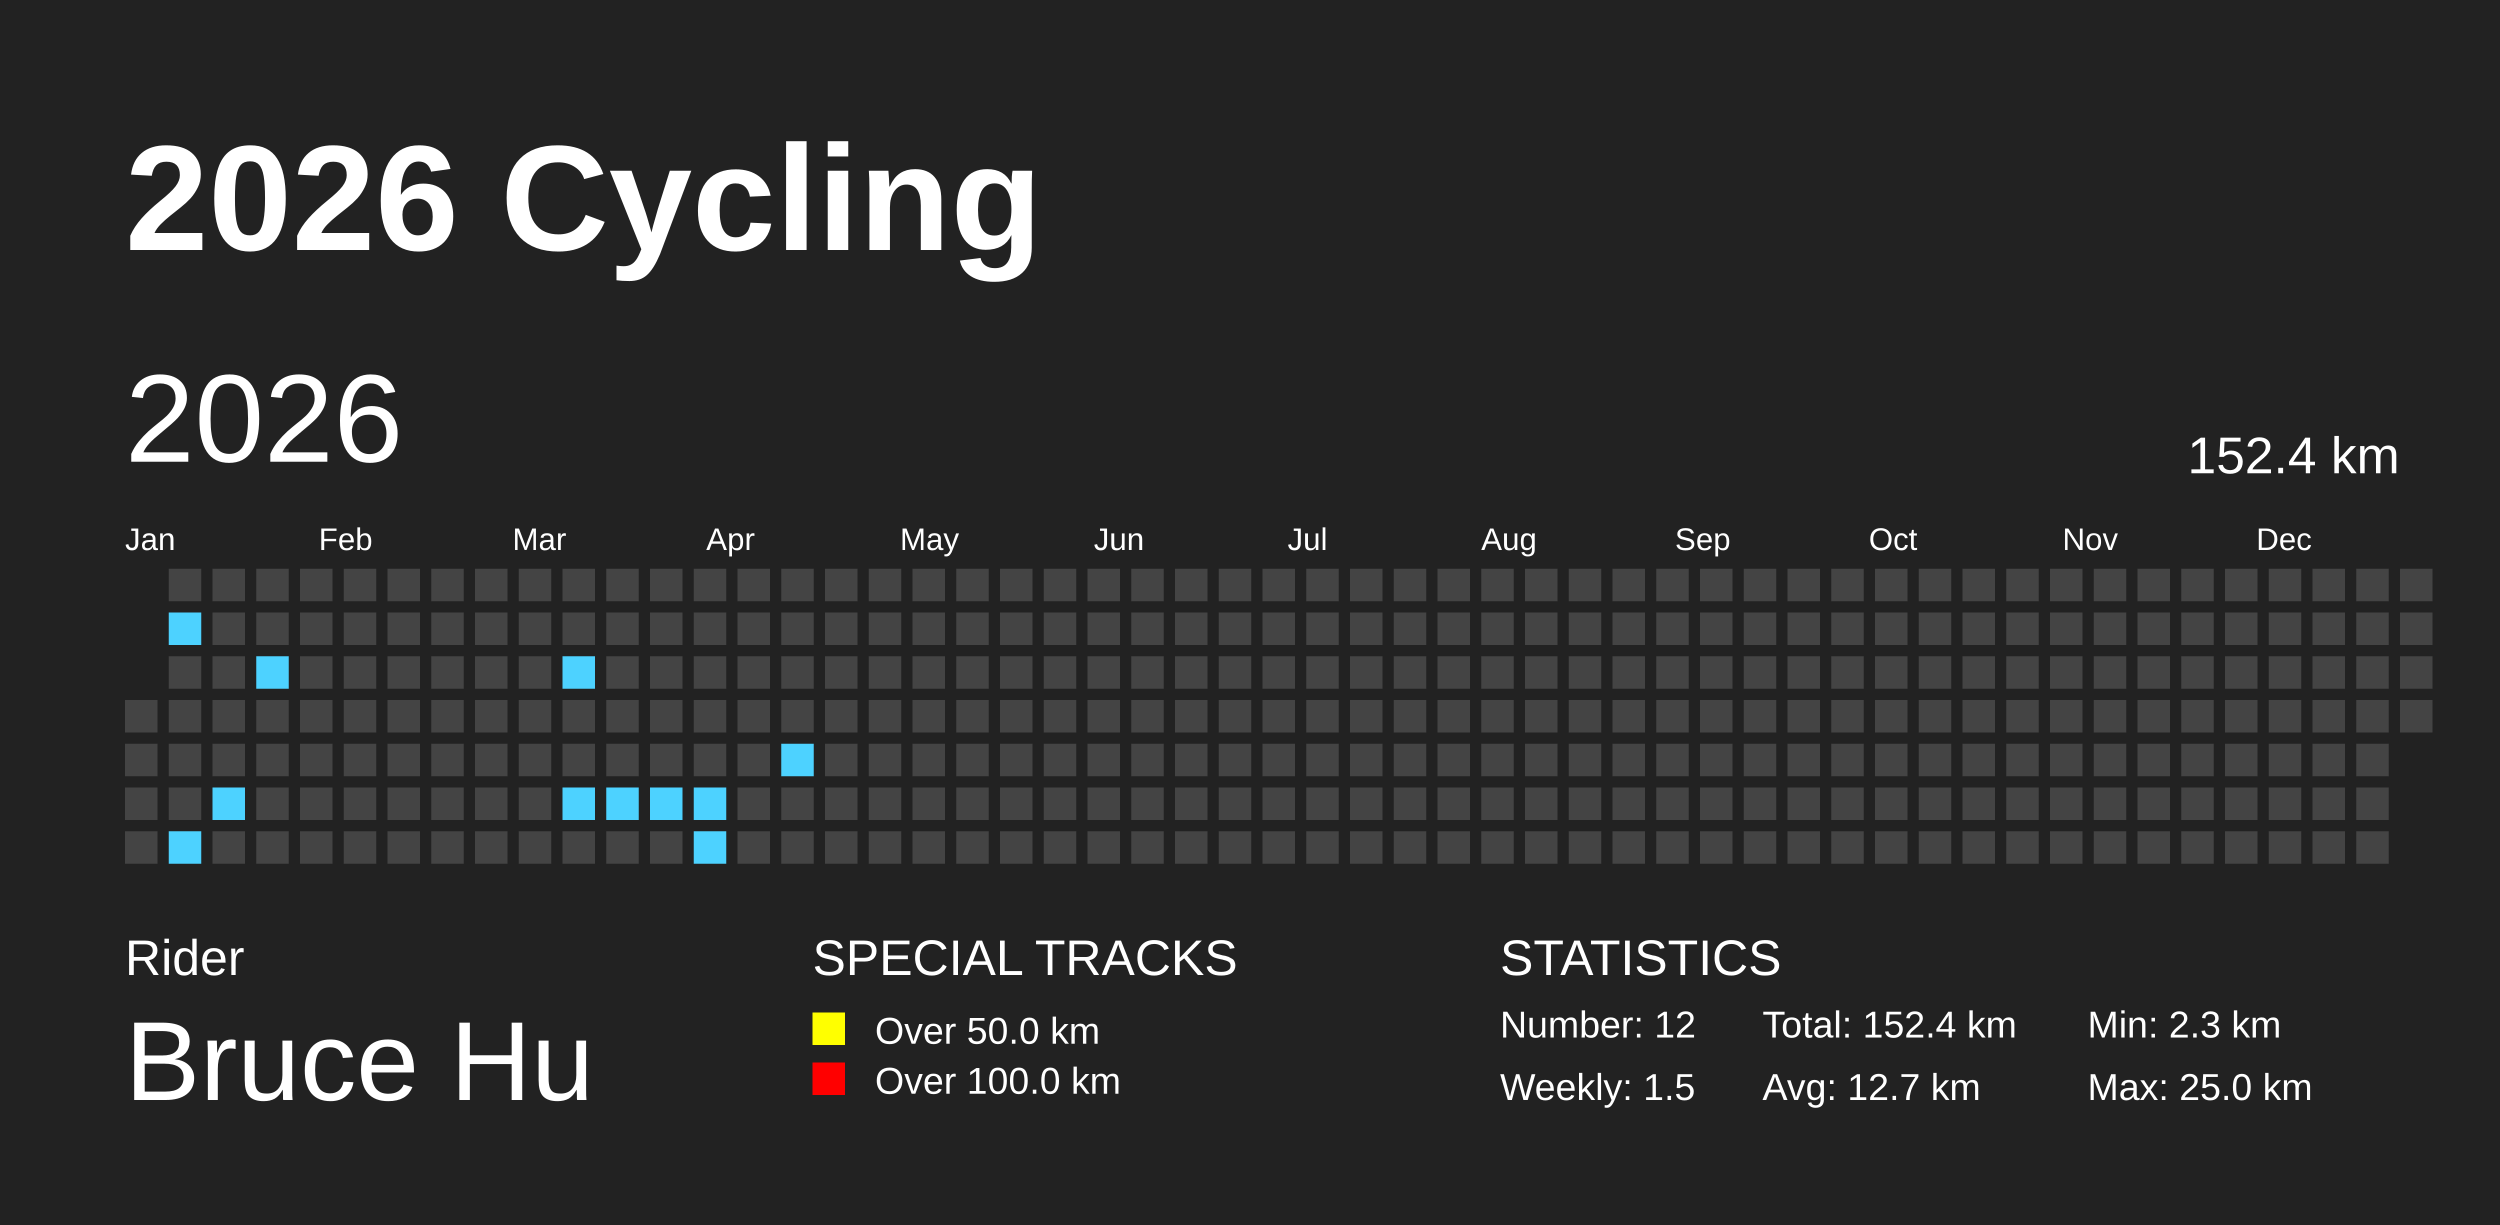
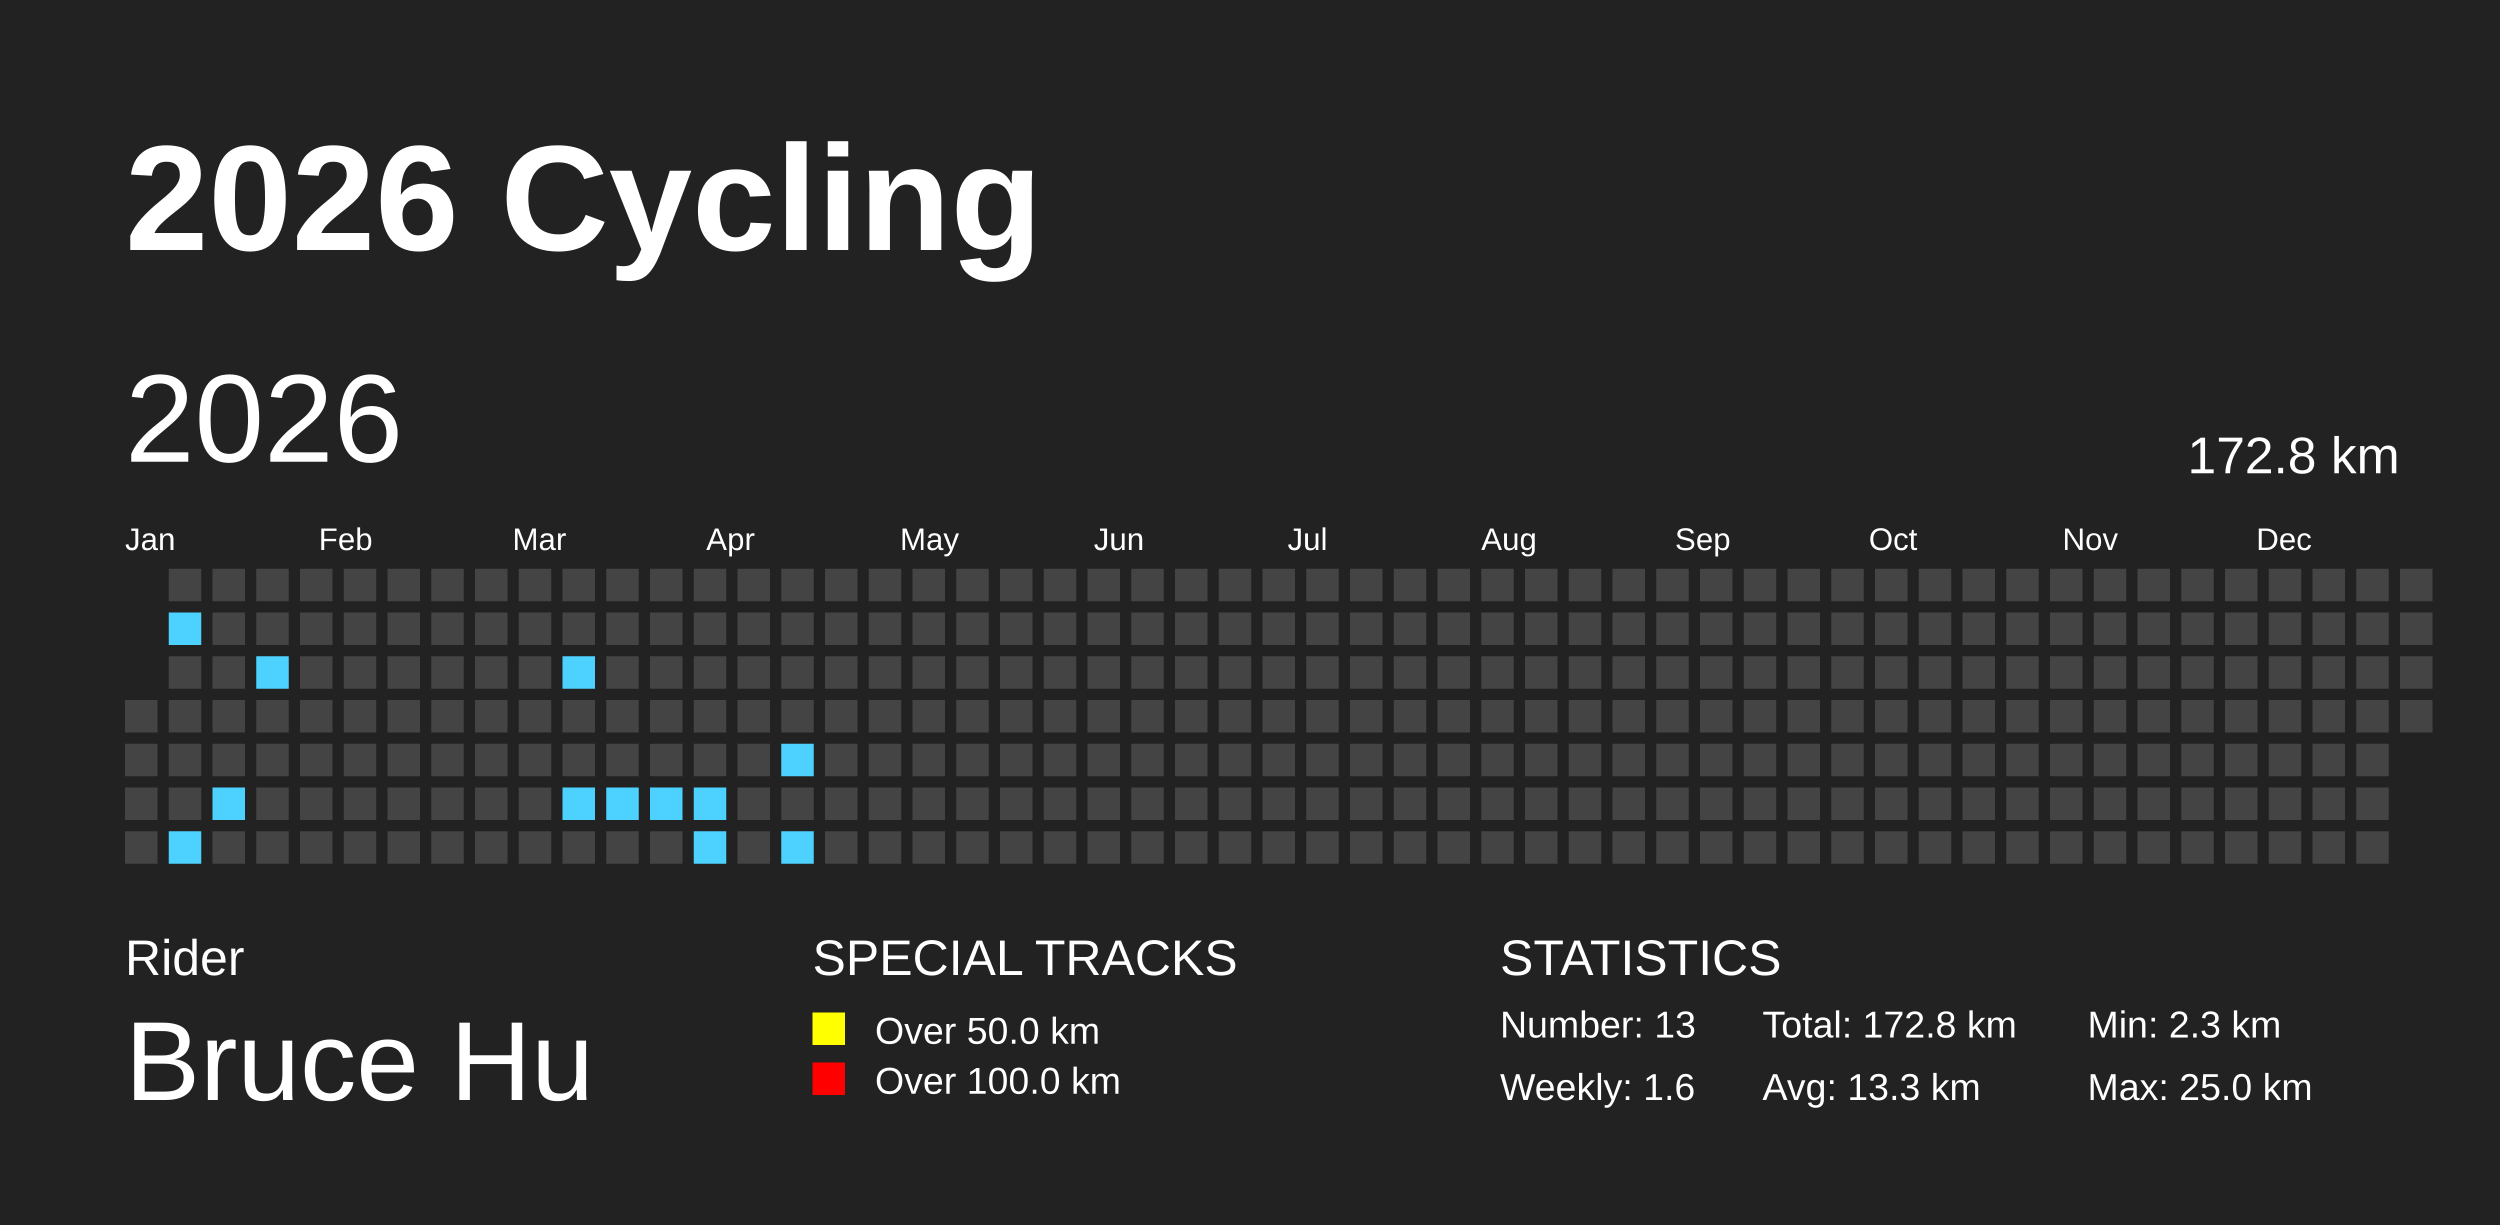
<svg xmlns="http://www.w3.org/2000/svg" baseProfile="full" height="98mm" version="1.1" viewBox="0,0,200,98" width="200mm">
  <defs />
  <rect fill="#222222" height="98" width="200" x="0" y="0" />
  <text fill="#FFFFFF" style="font-size:12px; font-family:Arial; font-weight:bold;" x="10" y="20">2026 Cycling</text>
  <text fill="#FFFFFF" style="font-size:4px; font-family:Arial" x="10" y="78">Rider</text>
  <text fill="#FFFFFF" style="font-size:9px; font-family:Arial" x="10" y="88">Bruce Hu</text>
  <text fill="#FFFFFF" style="font-size:4px; font-family:Arial" x="65" y="78">SPECIAL TRACKS</text>
  <rect fill="yellow" height="2.6" width="2.6" x="65" y="81" />
  <text fill="#FFFFFF" style="font-size:3px; font-family:Arial" x="70" y="83.5">Over 50.0 km</text>
  <rect fill="red" height="2.6" width="2.6" x="65" y="85" />
  <text fill="#FFFFFF" style="font-size:3px; font-family:Arial" x="70" y="87.5">Over 100.0 km</text>
  <text fill="#FFFFFF" style="font-size:4px; font-family:Arial" x="120" y="78">STATISTICS</text>
-   <text fill="#FFFFFF" style="font-size:3px; font-family:Arial" x="120" y="83">Number: 12</text>
-   <text fill="#FFFFFF" style="font-size:3px; font-family:Arial" x="120" y="88">Weekly: 1.5</text>
-   <text fill="#FFFFFF" style="font-size:3px; font-family:Arial" x="141" y="83">Total: 152.4 km</text>
-   <text fill="#FFFFFF" style="font-size:3px; font-family:Arial" x="141" y="88">Avg: 12.7 km</text>
+   <text fill="#FFFFFF" style="font-size:3px; font-family:Arial" x="120" y="83">Number: 13</text>
+   <text fill="#FFFFFF" style="font-size:3px; font-family:Arial" x="120" y="88">Weekly: 1.6</text>
+   <text fill="#FFFFFF" style="font-size:3px; font-family:Arial" x="141" y="83">Total: 172.8 km</text>
+   <text fill="#FFFFFF" style="font-size:3px; font-family:Arial" x="141" y="88">Avg: 13.3 km</text>
  <text fill="#FFFFFF" style="font-size:3px; font-family:Arial" x="167" y="83">Min: 2.3 km</text>
  <text fill="#FFFFFF" style="font-size:3px; font-family:Arial" x="167" y="88">Max: 25.0 km</text>
  <text dominant-baseline="hanging" fill="#FFFFFF" style="font-size:10.0px; font-family:Arial;" x="10" y="30">2026</text>
-   <text dominant-baseline="hanging" fill="#FFFFFF" style="font-size:4.125px; font-family:Arial;" x="175" y="35">152.4 km</text>
+   <text dominant-baseline="hanging" fill="#FFFFFF" style="font-size:4.125px; font-family:Arial;" x="175" y="35">172.8 km</text>
  <text fill="#FFFFFF" style="font-size:2.5px; font-family:Arial" x="10.0" y="44">Jan</text>
  <text fill="#FFFFFF" style="font-size:2.5px; font-family:Arial" x="25.5" y="44">Feb</text>
  <text fill="#FFFFFF" style="font-size:2.5px; font-family:Arial" x="41.0" y="44">Mar</text>
  <text fill="#FFFFFF" style="font-size:2.5px; font-family:Arial" x="56.5" y="44">Apr</text>
  <text fill="#FFFFFF" style="font-size:2.5px; font-family:Arial" x="72.0" y="44">May</text>
  <text fill="#FFFFFF" style="font-size:2.5px; font-family:Arial" x="87.5" y="44">Jun</text>
  <text fill="#FFFFFF" style="font-size:2.5px; font-family:Arial" x="103.0" y="44">Jul</text>
  <text fill="#FFFFFF" style="font-size:2.5px; font-family:Arial" x="118.5" y="44">Aug</text>
  <text fill="#FFFFFF" style="font-size:2.5px; font-family:Arial" x="134.0" y="44">Sep</text>
  <text fill="#FFFFFF" style="font-size:2.5px; font-family:Arial" x="149.5" y="44">Oct</text>
  <text fill="#FFFFFF" style="font-size:2.5px; font-family:Arial" x="165.0" y="44">Nov</text>
  <text fill="#FFFFFF" style="font-size:2.5px; font-family:Arial" x="180.5" y="44">Dec</text>
  <rect fill="#444444" height="2.6" width="2.6" x="10.0" y="56.0" />
  <rect fill="#444444" height="2.6" width="2.6" x="10.0" y="59.5" />
  <rect fill="#444444" height="2.6" width="2.6" x="10.0" y="63.0" />
  <rect fill="#444444" height="2.6" width="2.6" x="10.0" y="66.5" />
  <rect fill="#444444" height="2.6" width="2.6" x="13.5" y="45.5" />
  <rect fill="#4DD2FF" height="2.6" width="2.6" x="13.5" y="49.0" />
  <rect fill="#444444" height="2.6" width="2.6" x="13.5" y="52.5" />
  <rect fill="#444444" height="2.6" width="2.6" x="13.5" y="56.0" />
  <rect fill="#444444" height="2.6" width="2.6" x="13.5" y="59.5" />
  <rect fill="#444444" height="2.6" width="2.6" x="13.5" y="63.0" />
  <rect fill="#4DD2FF" height="2.6" width="2.6" x="13.5" y="66.5" />
  <rect fill="#444444" height="2.6" width="2.6" x="17.0" y="45.5" />
  <rect fill="#444444" height="2.6" width="2.6" x="17.0" y="49.0" />
  <rect fill="#444444" height="2.6" width="2.6" x="17.0" y="52.5" />
  <rect fill="#444444" height="2.6" width="2.6" x="17.0" y="56.0" />
  <rect fill="#444444" height="2.6" width="2.6" x="17.0" y="59.5" />
  <rect fill="#4DD2FF" height="2.6" width="2.6" x="17.0" y="63.0" />
  <rect fill="#444444" height="2.6" width="2.6" x="17.0" y="66.5" />
  <rect fill="#444444" height="2.6" width="2.6" x="20.5" y="45.5" />
  <rect fill="#444444" height="2.6" width="2.6" x="20.5" y="49.0" />
  <rect fill="#4DD2FF" height="2.6" width="2.6" x="20.5" y="52.5" />
  <rect fill="#444444" height="2.6" width="2.6" x="20.5" y="56.0" />
  <rect fill="#444444" height="2.6" width="2.6" x="20.5" y="59.5" />
  <rect fill="#444444" height="2.6" width="2.6" x="20.5" y="63.0" />
  <rect fill="#444444" height="2.6" width="2.6" x="20.5" y="66.5" />
  <rect fill="#444444" height="2.6" width="2.6" x="24.0" y="45.5" />
  <rect fill="#444444" height="2.6" width="2.6" x="24.0" y="49.0" />
  <rect fill="#444444" height="2.6" width="2.6" x="24.0" y="52.5" />
  <rect fill="#444444" height="2.6" width="2.6" x="24.0" y="56.0" />
  <rect fill="#444444" height="2.6" width="2.6" x="24.0" y="59.5" />
  <rect fill="#444444" height="2.6" width="2.6" x="24.0" y="63.0" />
  <rect fill="#444444" height="2.6" width="2.6" x="24.0" y="66.5" />
  <rect fill="#444444" height="2.6" width="2.6" x="27.5" y="45.5" />
  <rect fill="#444444" height="2.6" width="2.6" x="27.5" y="49.0" />
  <rect fill="#444444" height="2.6" width="2.6" x="27.5" y="52.5" />
  <rect fill="#444444" height="2.6" width="2.6" x="27.5" y="56.0" />
  <rect fill="#444444" height="2.6" width="2.6" x="27.5" y="59.5" />
  <rect fill="#444444" height="2.6" width="2.6" x="27.5" y="63.0" />
  <rect fill="#444444" height="2.6" width="2.6" x="27.5" y="66.5" />
  <rect fill="#444444" height="2.6" width="2.6" x="31.0" y="45.5" />
  <rect fill="#444444" height="2.6" width="2.6" x="31.0" y="49.0" />
  <rect fill="#444444" height="2.6" width="2.6" x="31.0" y="52.5" />
  <rect fill="#444444" height="2.6" width="2.6" x="31.0" y="56.0" />
  <rect fill="#444444" height="2.6" width="2.6" x="31.0" y="59.5" />
  <rect fill="#444444" height="2.6" width="2.6" x="31.0" y="63.0" />
  <rect fill="#444444" height="2.6" width="2.6" x="31.0" y="66.5" />
  <rect fill="#444444" height="2.6" width="2.6" x="34.5" y="45.5" />
  <rect fill="#444444" height="2.6" width="2.6" x="34.5" y="49.0" />
  <rect fill="#444444" height="2.6" width="2.6" x="34.5" y="52.5" />
  <rect fill="#444444" height="2.6" width="2.6" x="34.5" y="56.0" />
  <rect fill="#444444" height="2.6" width="2.6" x="34.5" y="59.5" />
  <rect fill="#444444" height="2.6" width="2.6" x="34.5" y="63.0" />
  <rect fill="#444444" height="2.6" width="2.6" x="34.5" y="66.5" />
  <rect fill="#444444" height="2.6" width="2.6" x="38.0" y="45.5" />
  <rect fill="#444444" height="2.6" width="2.6" x="38.0" y="49.0" />
  <rect fill="#444444" height="2.6" width="2.6" x="38.0" y="52.5" />
  <rect fill="#444444" height="2.6" width="2.6" x="38.0" y="56.0" />
  <rect fill="#444444" height="2.6" width="2.6" x="38.0" y="59.5" />
  <rect fill="#444444" height="2.6" width="2.6" x="38.0" y="63.0" />
  <rect fill="#444444" height="2.6" width="2.6" x="38.0" y="66.5" />
  <rect fill="#444444" height="2.6" width="2.6" x="41.5" y="45.5" />
  <rect fill="#444444" height="2.6" width="2.6" x="41.5" y="49.0" />
  <rect fill="#444444" height="2.6" width="2.6" x="41.5" y="52.5" />
  <rect fill="#444444" height="2.6" width="2.6" x="41.5" y="56.0" />
  <rect fill="#444444" height="2.6" width="2.6" x="41.5" y="59.5" />
  <rect fill="#444444" height="2.6" width="2.6" x="41.5" y="63.0" />
  <rect fill="#444444" height="2.6" width="2.6" x="41.5" y="66.5" />
  <rect fill="#444444" height="2.6" width="2.6" x="45.0" y="45.5" />
  <rect fill="#444444" height="2.6" width="2.6" x="45.0" y="49.0" />
  <rect fill="#4DD2FF" height="2.6" width="2.6" x="45.0" y="52.5" />
  <rect fill="#444444" height="2.6" width="2.6" x="45.0" y="56.0" />
  <rect fill="#444444" height="2.6" width="2.6" x="45.0" y="59.5" />
  <rect fill="#4DD2FF" height="2.6" width="2.6" x="45.0" y="63.0" />
  <rect fill="#444444" height="2.6" width="2.6" x="45.0" y="66.5" />
  <rect fill="#444444" height="2.6" width="2.6" x="48.5" y="45.5" />
  <rect fill="#444444" height="2.6" width="2.6" x="48.5" y="49.0" />
  <rect fill="#444444" height="2.6" width="2.6" x="48.5" y="52.5" />
  <rect fill="#444444" height="2.6" width="2.6" x="48.5" y="56.0" />
  <rect fill="#444444" height="2.6" width="2.6" x="48.5" y="59.5" />
  <rect fill="#4DD2FF" height="2.6" width="2.6" x="48.5" y="63.0" />
  <rect fill="#444444" height="2.6" width="2.6" x="48.5" y="66.5" />
  <rect fill="#444444" height="2.6" width="2.6" x="52.0" y="45.5" />
  <rect fill="#444444" height="2.6" width="2.6" x="52.0" y="49.0" />
  <rect fill="#444444" height="2.6" width="2.6" x="52.0" y="52.5" />
  <rect fill="#444444" height="2.6" width="2.6" x="52.0" y="56.0" />
  <rect fill="#444444" height="2.6" width="2.6" x="52.0" y="59.5" />
  <rect fill="#4DD2FF" height="2.6" width="2.6" x="52.0" y="63.0" />
  <rect fill="#444444" height="2.6" width="2.6" x="52.0" y="66.5" />
  <rect fill="#444444" height="2.6" width="2.6" x="55.5" y="45.5" />
  <rect fill="#444444" height="2.6" width="2.6" x="55.5" y="49.0" />
  <rect fill="#444444" height="2.6" width="2.6" x="55.5" y="52.5" />
  <rect fill="#444444" height="2.6" width="2.6" x="55.5" y="56.0" />
  <rect fill="#444444" height="2.6" width="2.6" x="55.5" y="59.5" />
  <rect fill="#4DD2FF" height="2.6" width="2.6" x="55.5" y="63.0" />
  <rect fill="#4DD2FF" height="2.6" width="2.6" x="55.5" y="66.5" />
  <rect fill="#444444" height="2.6" width="2.6" x="59.0" y="45.5" />
  <rect fill="#444444" height="2.6" width="2.6" x="59.0" y="49.0" />
  <rect fill="#444444" height="2.6" width="2.6" x="59.0" y="52.5" />
  <rect fill="#444444" height="2.6" width="2.6" x="59.0" y="56.0" />
  <rect fill="#444444" height="2.6" width="2.6" x="59.0" y="59.5" />
  <rect fill="#444444" height="2.6" width="2.6" x="59.0" y="63.0" />
  <rect fill="#444444" height="2.6" width="2.6" x="59.0" y="66.5" />
  <rect fill="#444444" height="2.6" width="2.6" x="62.5" y="45.5" />
  <rect fill="#444444" height="2.6" width="2.6" x="62.5" y="49.0" />
  <rect fill="#444444" height="2.6" width="2.6" x="62.5" y="52.5" />
  <rect fill="#444444" height="2.6" width="2.6" x="62.5" y="56.0" />
  <rect fill="#4DD2FF" height="2.6" width="2.6" x="62.5" y="59.5" />
  <rect fill="#444444" height="2.6" width="2.6" x="62.5" y="63.0" />
-   <rect fill="#444444" height="2.6" width="2.6" x="62.5" y="66.5" />
+   <rect fill="#4DD2FF" height="2.6" width="2.6" x="62.5" y="66.5" />
  <rect fill="#444444" height="2.6" width="2.6" x="66.0" y="45.5" />
  <rect fill="#444444" height="2.6" width="2.6" x="66.0" y="49.0" />
  <rect fill="#444444" height="2.6" width="2.6" x="66.0" y="52.5" />
  <rect fill="#444444" height="2.6" width="2.6" x="66.0" y="56.0" />
  <rect fill="#444444" height="2.6" width="2.6" x="66.0" y="59.5" />
  <rect fill="#444444" height="2.6" width="2.6" x="66.0" y="63.0" />
  <rect fill="#444444" height="2.6" width="2.6" x="66.0" y="66.5" />
  <rect fill="#444444" height="2.6" width="2.6" x="69.5" y="45.5" />
  <rect fill="#444444" height="2.6" width="2.6" x="69.5" y="49.0" />
  <rect fill="#444444" height="2.6" width="2.6" x="69.5" y="52.5" />
  <rect fill="#444444" height="2.6" width="2.6" x="69.5" y="56.0" />
  <rect fill="#444444" height="2.6" width="2.6" x="69.5" y="59.5" />
  <rect fill="#444444" height="2.6" width="2.6" x="69.5" y="63.0" />
  <rect fill="#444444" height="2.6" width="2.6" x="69.5" y="66.5" />
  <rect fill="#444444" height="2.6" width="2.6" x="73.0" y="45.5" />
  <rect fill="#444444" height="2.6" width="2.6" x="73.0" y="49.0" />
  <rect fill="#444444" height="2.6" width="2.6" x="73.0" y="52.5" />
  <rect fill="#444444" height="2.6" width="2.6" x="73.0" y="56.0" />
  <rect fill="#444444" height="2.6" width="2.6" x="73.0" y="59.5" />
  <rect fill="#444444" height="2.6" width="2.6" x="73.0" y="63.0" />
  <rect fill="#444444" height="2.6" width="2.6" x="73.0" y="66.5" />
  <rect fill="#444444" height="2.6" width="2.6" x="76.5" y="45.5" />
  <rect fill="#444444" height="2.6" width="2.6" x="76.5" y="49.0" />
  <rect fill="#444444" height="2.6" width="2.6" x="76.5" y="52.5" />
  <rect fill="#444444" height="2.6" width="2.6" x="76.5" y="56.0" />
  <rect fill="#444444" height="2.6" width="2.6" x="76.5" y="59.5" />
  <rect fill="#444444" height="2.6" width="2.6" x="76.5" y="63.0" />
  <rect fill="#444444" height="2.6" width="2.6" x="76.5" y="66.5" />
  <rect fill="#444444" height="2.6" width="2.6" x="80.0" y="45.5" />
  <rect fill="#444444" height="2.6" width="2.6" x="80.0" y="49.0" />
  <rect fill="#444444" height="2.6" width="2.6" x="80.0" y="52.5" />
  <rect fill="#444444" height="2.6" width="2.6" x="80.0" y="56.0" />
  <rect fill="#444444" height="2.6" width="2.6" x="80.0" y="59.5" />
  <rect fill="#444444" height="2.6" width="2.6" x="80.0" y="63.0" />
  <rect fill="#444444" height="2.6" width="2.6" x="80.0" y="66.5" />
  <rect fill="#444444" height="2.6" width="2.6" x="83.5" y="45.5" />
  <rect fill="#444444" height="2.6" width="2.6" x="83.5" y="49.0" />
  <rect fill="#444444" height="2.6" width="2.6" x="83.5" y="52.5" />
  <rect fill="#444444" height="2.6" width="2.6" x="83.5" y="56.0" />
  <rect fill="#444444" height="2.6" width="2.6" x="83.5" y="59.5" />
  <rect fill="#444444" height="2.6" width="2.6" x="83.5" y="63.0" />
  <rect fill="#444444" height="2.6" width="2.6" x="83.5" y="66.5" />
  <rect fill="#444444" height="2.6" width="2.6" x="87.0" y="45.5" />
  <rect fill="#444444" height="2.6" width="2.6" x="87.0" y="49.0" />
  <rect fill="#444444" height="2.6" width="2.6" x="87.0" y="52.5" />
  <rect fill="#444444" height="2.6" width="2.6" x="87.0" y="56.0" />
  <rect fill="#444444" height="2.6" width="2.6" x="87.0" y="59.5" />
  <rect fill="#444444" height="2.6" width="2.6" x="87.0" y="63.0" />
  <rect fill="#444444" height="2.6" width="2.6" x="87.0" y="66.5" />
  <rect fill="#444444" height="2.6" width="2.6" x="90.5" y="45.5" />
  <rect fill="#444444" height="2.6" width="2.6" x="90.5" y="49.0" />
  <rect fill="#444444" height="2.6" width="2.6" x="90.5" y="52.5" />
  <rect fill="#444444" height="2.6" width="2.6" x="90.5" y="56.0" />
  <rect fill="#444444" height="2.6" width="2.6" x="90.5" y="59.5" />
  <rect fill="#444444" height="2.6" width="2.6" x="90.5" y="63.0" />
  <rect fill="#444444" height="2.6" width="2.6" x="90.5" y="66.5" />
  <rect fill="#444444" height="2.6" width="2.6" x="94.0" y="45.5" />
  <rect fill="#444444" height="2.6" width="2.6" x="94.0" y="49.0" />
  <rect fill="#444444" height="2.6" width="2.6" x="94.0" y="52.5" />
  <rect fill="#444444" height="2.6" width="2.6" x="94.0" y="56.0" />
  <rect fill="#444444" height="2.6" width="2.6" x="94.0" y="59.5" />
  <rect fill="#444444" height="2.6" width="2.6" x="94.0" y="63.0" />
  <rect fill="#444444" height="2.6" width="2.6" x="94.0" y="66.5" />
  <rect fill="#444444" height="2.6" width="2.6" x="97.5" y="45.5" />
  <rect fill="#444444" height="2.6" width="2.6" x="97.5" y="49.0" />
  <rect fill="#444444" height="2.6" width="2.6" x="97.5" y="52.5" />
  <rect fill="#444444" height="2.6" width="2.6" x="97.5" y="56.0" />
  <rect fill="#444444" height="2.6" width="2.6" x="97.5" y="59.5" />
  <rect fill="#444444" height="2.6" width="2.6" x="97.5" y="63.0" />
  <rect fill="#444444" height="2.6" width="2.6" x="97.5" y="66.5" />
  <rect fill="#444444" height="2.6" width="2.6" x="101.0" y="45.5" />
  <rect fill="#444444" height="2.6" width="2.6" x="101.0" y="49.0" />
  <rect fill="#444444" height="2.6" width="2.6" x="101.0" y="52.5" />
  <rect fill="#444444" height="2.6" width="2.6" x="101.0" y="56.0" />
  <rect fill="#444444" height="2.6" width="2.6" x="101.0" y="59.5" />
  <rect fill="#444444" height="2.6" width="2.6" x="101.0" y="63.0" />
  <rect fill="#444444" height="2.6" width="2.6" x="101.0" y="66.5" />
  <rect fill="#444444" height="2.6" width="2.6" x="104.5" y="45.5" />
  <rect fill="#444444" height="2.6" width="2.6" x="104.5" y="49.0" />
  <rect fill="#444444" height="2.6" width="2.6" x="104.5" y="52.5" />
  <rect fill="#444444" height="2.6" width="2.6" x="104.5" y="56.0" />
  <rect fill="#444444" height="2.6" width="2.6" x="104.5" y="59.5" />
  <rect fill="#444444" height="2.6" width="2.6" x="104.5" y="63.0" />
  <rect fill="#444444" height="2.6" width="2.6" x="104.5" y="66.5" />
  <rect fill="#444444" height="2.6" width="2.6" x="108.0" y="45.5" />
  <rect fill="#444444" height="2.6" width="2.6" x="108.0" y="49.0" />
  <rect fill="#444444" height="2.6" width="2.6" x="108.0" y="52.5" />
  <rect fill="#444444" height="2.6" width="2.6" x="108.0" y="56.0" />
  <rect fill="#444444" height="2.6" width="2.6" x="108.0" y="59.5" />
  <rect fill="#444444" height="2.6" width="2.6" x="108.0" y="63.0" />
  <rect fill="#444444" height="2.6" width="2.6" x="108.0" y="66.5" />
  <rect fill="#444444" height="2.6" width="2.6" x="111.5" y="45.5" />
  <rect fill="#444444" height="2.6" width="2.6" x="111.5" y="49.0" />
  <rect fill="#444444" height="2.6" width="2.6" x="111.5" y="52.5" />
  <rect fill="#444444" height="2.6" width="2.6" x="111.5" y="56.0" />
  <rect fill="#444444" height="2.6" width="2.6" x="111.5" y="59.5" />
  <rect fill="#444444" height="2.6" width="2.6" x="111.5" y="63.0" />
  <rect fill="#444444" height="2.6" width="2.6" x="111.5" y="66.5" />
  <rect fill="#444444" height="2.6" width="2.6" x="115.0" y="45.5" />
  <rect fill="#444444" height="2.6" width="2.6" x="115.0" y="49.0" />
  <rect fill="#444444" height="2.6" width="2.6" x="115.0" y="52.5" />
  <rect fill="#444444" height="2.6" width="2.6" x="115.0" y="56.0" />
  <rect fill="#444444" height="2.6" width="2.6" x="115.0" y="59.5" />
  <rect fill="#444444" height="2.6" width="2.6" x="115.0" y="63.0" />
  <rect fill="#444444" height="2.6" width="2.6" x="115.0" y="66.5" />
  <rect fill="#444444" height="2.6" width="2.6" x="118.5" y="45.5" />
  <rect fill="#444444" height="2.6" width="2.6" x="118.5" y="49.0" />
  <rect fill="#444444" height="2.6" width="2.6" x="118.5" y="52.5" />
  <rect fill="#444444" height="2.6" width="2.6" x="118.5" y="56.0" />
  <rect fill="#444444" height="2.6" width="2.6" x="118.5" y="59.5" />
  <rect fill="#444444" height="2.6" width="2.6" x="118.5" y="63.0" />
  <rect fill="#444444" height="2.6" width="2.6" x="118.5" y="66.5" />
  <rect fill="#444444" height="2.6" width="2.6" x="122.0" y="45.5" />
  <rect fill="#444444" height="2.6" width="2.6" x="122.0" y="49.0" />
  <rect fill="#444444" height="2.6" width="2.6" x="122.0" y="52.5" />
  <rect fill="#444444" height="2.6" width="2.6" x="122.0" y="56.0" />
  <rect fill="#444444" height="2.6" width="2.6" x="122.0" y="59.5" />
  <rect fill="#444444" height="2.6" width="2.6" x="122.0" y="63.0" />
  <rect fill="#444444" height="2.6" width="2.6" x="122.0" y="66.5" />
  <rect fill="#444444" height="2.6" width="2.6" x="125.5" y="45.5" />
  <rect fill="#444444" height="2.6" width="2.6" x="125.5" y="49.0" />
  <rect fill="#444444" height="2.6" width="2.6" x="125.5" y="52.5" />
  <rect fill="#444444" height="2.6" width="2.6" x="125.5" y="56.0" />
  <rect fill="#444444" height="2.6" width="2.6" x="125.5" y="59.5" />
  <rect fill="#444444" height="2.6" width="2.6" x="125.5" y="63.0" />
  <rect fill="#444444" height="2.6" width="2.6" x="125.5" y="66.5" />
  <rect fill="#444444" height="2.6" width="2.6" x="129.0" y="45.5" />
  <rect fill="#444444" height="2.6" width="2.6" x="129.0" y="49.0" />
  <rect fill="#444444" height="2.6" width="2.6" x="129.0" y="52.5" />
  <rect fill="#444444" height="2.6" width="2.6" x="129.0" y="56.0" />
  <rect fill="#444444" height="2.6" width="2.6" x="129.0" y="59.5" />
  <rect fill="#444444" height="2.6" width="2.6" x="129.0" y="63.0" />
  <rect fill="#444444" height="2.6" width="2.6" x="129.0" y="66.5" />
  <rect fill="#444444" height="2.6" width="2.6" x="132.5" y="45.5" />
  <rect fill="#444444" height="2.6" width="2.6" x="132.5" y="49.0" />
  <rect fill="#444444" height="2.6" width="2.6" x="132.5" y="52.5" />
  <rect fill="#444444" height="2.6" width="2.6" x="132.5" y="56.0" />
  <rect fill="#444444" height="2.6" width="2.6" x="132.5" y="59.5" />
  <rect fill="#444444" height="2.6" width="2.6" x="132.5" y="63.0" />
  <rect fill="#444444" height="2.6" width="2.6" x="132.5" y="66.5" />
  <rect fill="#444444" height="2.6" width="2.6" x="136.0" y="45.5" />
  <rect fill="#444444" height="2.6" width="2.6" x="136.0" y="49.0" />
  <rect fill="#444444" height="2.6" width="2.6" x="136.0" y="52.5" />
  <rect fill="#444444" height="2.6" width="2.6" x="136.0" y="56.0" />
  <rect fill="#444444" height="2.6" width="2.6" x="136.0" y="59.5" />
  <rect fill="#444444" height="2.6" width="2.6" x="136.0" y="63.0" />
  <rect fill="#444444" height="2.6" width="2.6" x="136.0" y="66.5" />
  <rect fill="#444444" height="2.6" width="2.6" x="139.5" y="45.5" />
  <rect fill="#444444" height="2.6" width="2.6" x="139.5" y="49.0" />
  <rect fill="#444444" height="2.6" width="2.6" x="139.5" y="52.5" />
  <rect fill="#444444" height="2.6" width="2.6" x="139.5" y="56.0" />
  <rect fill="#444444" height="2.6" width="2.6" x="139.5" y="59.5" />
  <rect fill="#444444" height="2.6" width="2.6" x="139.5" y="63.0" />
  <rect fill="#444444" height="2.6" width="2.6" x="139.5" y="66.5" />
  <rect fill="#444444" height="2.6" width="2.6" x="143.0" y="45.5" />
  <rect fill="#444444" height="2.6" width="2.6" x="143.0" y="49.0" />
  <rect fill="#444444" height="2.6" width="2.6" x="143.0" y="52.5" />
  <rect fill="#444444" height="2.6" width="2.6" x="143.0" y="56.0" />
  <rect fill="#444444" height="2.6" width="2.6" x="143.0" y="59.5" />
  <rect fill="#444444" height="2.6" width="2.6" x="143.0" y="63.0" />
  <rect fill="#444444" height="2.6" width="2.6" x="143.0" y="66.5" />
  <rect fill="#444444" height="2.6" width="2.6" x="146.5" y="45.5" />
  <rect fill="#444444" height="2.6" width="2.6" x="146.5" y="49.0" />
  <rect fill="#444444" height="2.6" width="2.6" x="146.5" y="52.5" />
  <rect fill="#444444" height="2.6" width="2.6" x="146.5" y="56.0" />
  <rect fill="#444444" height="2.6" width="2.6" x="146.5" y="59.5" />
  <rect fill="#444444" height="2.6" width="2.6" x="146.5" y="63.0" />
  <rect fill="#444444" height="2.6" width="2.6" x="146.5" y="66.5" />
  <rect fill="#444444" height="2.6" width="2.6" x="150.0" y="45.5" />
  <rect fill="#444444" height="2.6" width="2.6" x="150.0" y="49.0" />
  <rect fill="#444444" height="2.6" width="2.6" x="150.0" y="52.5" />
  <rect fill="#444444" height="2.6" width="2.6" x="150.0" y="56.0" />
  <rect fill="#444444" height="2.6" width="2.6" x="150.0" y="59.5" />
  <rect fill="#444444" height="2.6" width="2.6" x="150.0" y="63.0" />
  <rect fill="#444444" height="2.6" width="2.6" x="150.0" y="66.5" />
  <rect fill="#444444" height="2.6" width="2.6" x="153.5" y="45.5" />
  <rect fill="#444444" height="2.6" width="2.6" x="153.5" y="49.0" />
  <rect fill="#444444" height="2.6" width="2.6" x="153.5" y="52.5" />
  <rect fill="#444444" height="2.6" width="2.6" x="153.5" y="56.0" />
  <rect fill="#444444" height="2.6" width="2.6" x="153.5" y="59.5" />
  <rect fill="#444444" height="2.6" width="2.6" x="153.5" y="63.0" />
  <rect fill="#444444" height="2.6" width="2.6" x="153.5" y="66.5" />
  <rect fill="#444444" height="2.6" width="2.6" x="157.0" y="45.5" />
  <rect fill="#444444" height="2.6" width="2.6" x="157.0" y="49.0" />
  <rect fill="#444444" height="2.6" width="2.6" x="157.0" y="52.5" />
  <rect fill="#444444" height="2.6" width="2.6" x="157.0" y="56.0" />
  <rect fill="#444444" height="2.6" width="2.6" x="157.0" y="59.5" />
  <rect fill="#444444" height="2.6" width="2.6" x="157.0" y="63.0" />
  <rect fill="#444444" height="2.6" width="2.6" x="157.0" y="66.5" />
  <rect fill="#444444" height="2.6" width="2.6" x="160.5" y="45.5" />
  <rect fill="#444444" height="2.6" width="2.6" x="160.5" y="49.0" />
  <rect fill="#444444" height="2.6" width="2.6" x="160.5" y="52.5" />
  <rect fill="#444444" height="2.6" width="2.6" x="160.5" y="56.0" />
  <rect fill="#444444" height="2.6" width="2.6" x="160.5" y="59.5" />
  <rect fill="#444444" height="2.6" width="2.6" x="160.5" y="63.0" />
  <rect fill="#444444" height="2.6" width="2.6" x="160.5" y="66.5" />
  <rect fill="#444444" height="2.6" width="2.6" x="164.0" y="45.5" />
  <rect fill="#444444" height="2.6" width="2.6" x="164.0" y="49.0" />
  <rect fill="#444444" height="2.6" width="2.6" x="164.0" y="52.5" />
  <rect fill="#444444" height="2.6" width="2.6" x="164.0" y="56.0" />
  <rect fill="#444444" height="2.6" width="2.6" x="164.0" y="59.5" />
  <rect fill="#444444" height="2.6" width="2.6" x="164.0" y="63.0" />
  <rect fill="#444444" height="2.6" width="2.6" x="164.0" y="66.5" />
  <rect fill="#444444" height="2.6" width="2.6" x="167.5" y="45.5" />
  <rect fill="#444444" height="2.6" width="2.6" x="167.5" y="49.0" />
  <rect fill="#444444" height="2.6" width="2.6" x="167.5" y="52.5" />
  <rect fill="#444444" height="2.6" width="2.6" x="167.5" y="56.0" />
  <rect fill="#444444" height="2.6" width="2.6" x="167.5" y="59.5" />
  <rect fill="#444444" height="2.6" width="2.6" x="167.5" y="63.0" />
  <rect fill="#444444" height="2.6" width="2.6" x="167.5" y="66.5" />
  <rect fill="#444444" height="2.6" width="2.6" x="171.0" y="45.5" />
  <rect fill="#444444" height="2.6" width="2.6" x="171.0" y="49.0" />
  <rect fill="#444444" height="2.6" width="2.6" x="171.0" y="52.5" />
  <rect fill="#444444" height="2.6" width="2.6" x="171.0" y="56.0" />
  <rect fill="#444444" height="2.6" width="2.6" x="171.0" y="59.5" />
  <rect fill="#444444" height="2.6" width="2.6" x="171.0" y="63.0" />
  <rect fill="#444444" height="2.6" width="2.6" x="171.0" y="66.5" />
  <rect fill="#444444" height="2.6" width="2.6" x="174.5" y="45.5" />
  <rect fill="#444444" height="2.6" width="2.6" x="174.5" y="49.0" />
  <rect fill="#444444" height="2.6" width="2.6" x="174.5" y="52.5" />
  <rect fill="#444444" height="2.6" width="2.6" x="174.5" y="56.0" />
  <rect fill="#444444" height="2.6" width="2.6" x="174.5" y="59.5" />
  <rect fill="#444444" height="2.6" width="2.6" x="174.5" y="63.0" />
  <rect fill="#444444" height="2.6" width="2.6" x="174.5" y="66.5" />
  <rect fill="#444444" height="2.6" width="2.6" x="178.0" y="45.5" />
  <rect fill="#444444" height="2.6" width="2.6" x="178.0" y="49.0" />
  <rect fill="#444444" height="2.6" width="2.6" x="178.0" y="52.5" />
  <rect fill="#444444" height="2.6" width="2.6" x="178.0" y="56.0" />
  <rect fill="#444444" height="2.6" width="2.6" x="178.0" y="59.5" />
  <rect fill="#444444" height="2.6" width="2.6" x="178.0" y="63.0" />
  <rect fill="#444444" height="2.6" width="2.6" x="178.0" y="66.5" />
  <rect fill="#444444" height="2.6" width="2.6" x="181.5" y="45.5" />
  <rect fill="#444444" height="2.6" width="2.6" x="181.5" y="49.0" />
  <rect fill="#444444" height="2.6" width="2.6" x="181.5" y="52.5" />
  <rect fill="#444444" height="2.6" width="2.6" x="181.5" y="56.0" />
  <rect fill="#444444" height="2.6" width="2.6" x="181.5" y="59.5" />
  <rect fill="#444444" height="2.6" width="2.6" x="181.5" y="63.0" />
  <rect fill="#444444" height="2.6" width="2.6" x="181.5" y="66.5" />
  <rect fill="#444444" height="2.6" width="2.6" x="185.0" y="45.5" />
  <rect fill="#444444" height="2.6" width="2.6" x="185.0" y="49.0" />
  <rect fill="#444444" height="2.6" width="2.6" x="185.0" y="52.5" />
  <rect fill="#444444" height="2.6" width="2.6" x="185.0" y="56.0" />
  <rect fill="#444444" height="2.6" width="2.6" x="185.0" y="59.5" />
  <rect fill="#444444" height="2.6" width="2.6" x="185.0" y="63.0" />
  <rect fill="#444444" height="2.6" width="2.6" x="185.0" y="66.5" />
  <rect fill="#444444" height="2.6" width="2.6" x="188.5" y="45.5" />
  <rect fill="#444444" height="2.6" width="2.6" x="188.5" y="49.0" />
  <rect fill="#444444" height="2.6" width="2.6" x="188.5" y="52.5" />
  <rect fill="#444444" height="2.6" width="2.6" x="188.5" y="56.0" />
  <rect fill="#444444" height="2.6" width="2.6" x="188.5" y="59.5" />
  <rect fill="#444444" height="2.6" width="2.6" x="188.5" y="63.0" />
  <rect fill="#444444" height="2.6" width="2.6" x="188.5" y="66.5" />
  <rect fill="#444444" height="2.6" width="2.6" x="192.0" y="45.5" />
  <rect fill="#444444" height="2.6" width="2.6" x="192.0" y="49.0" />
  <rect fill="#444444" height="2.6" width="2.6" x="192.0" y="52.5" />
  <rect fill="#444444" height="2.6" width="2.6" x="192.0" y="56.0" />
</svg>
